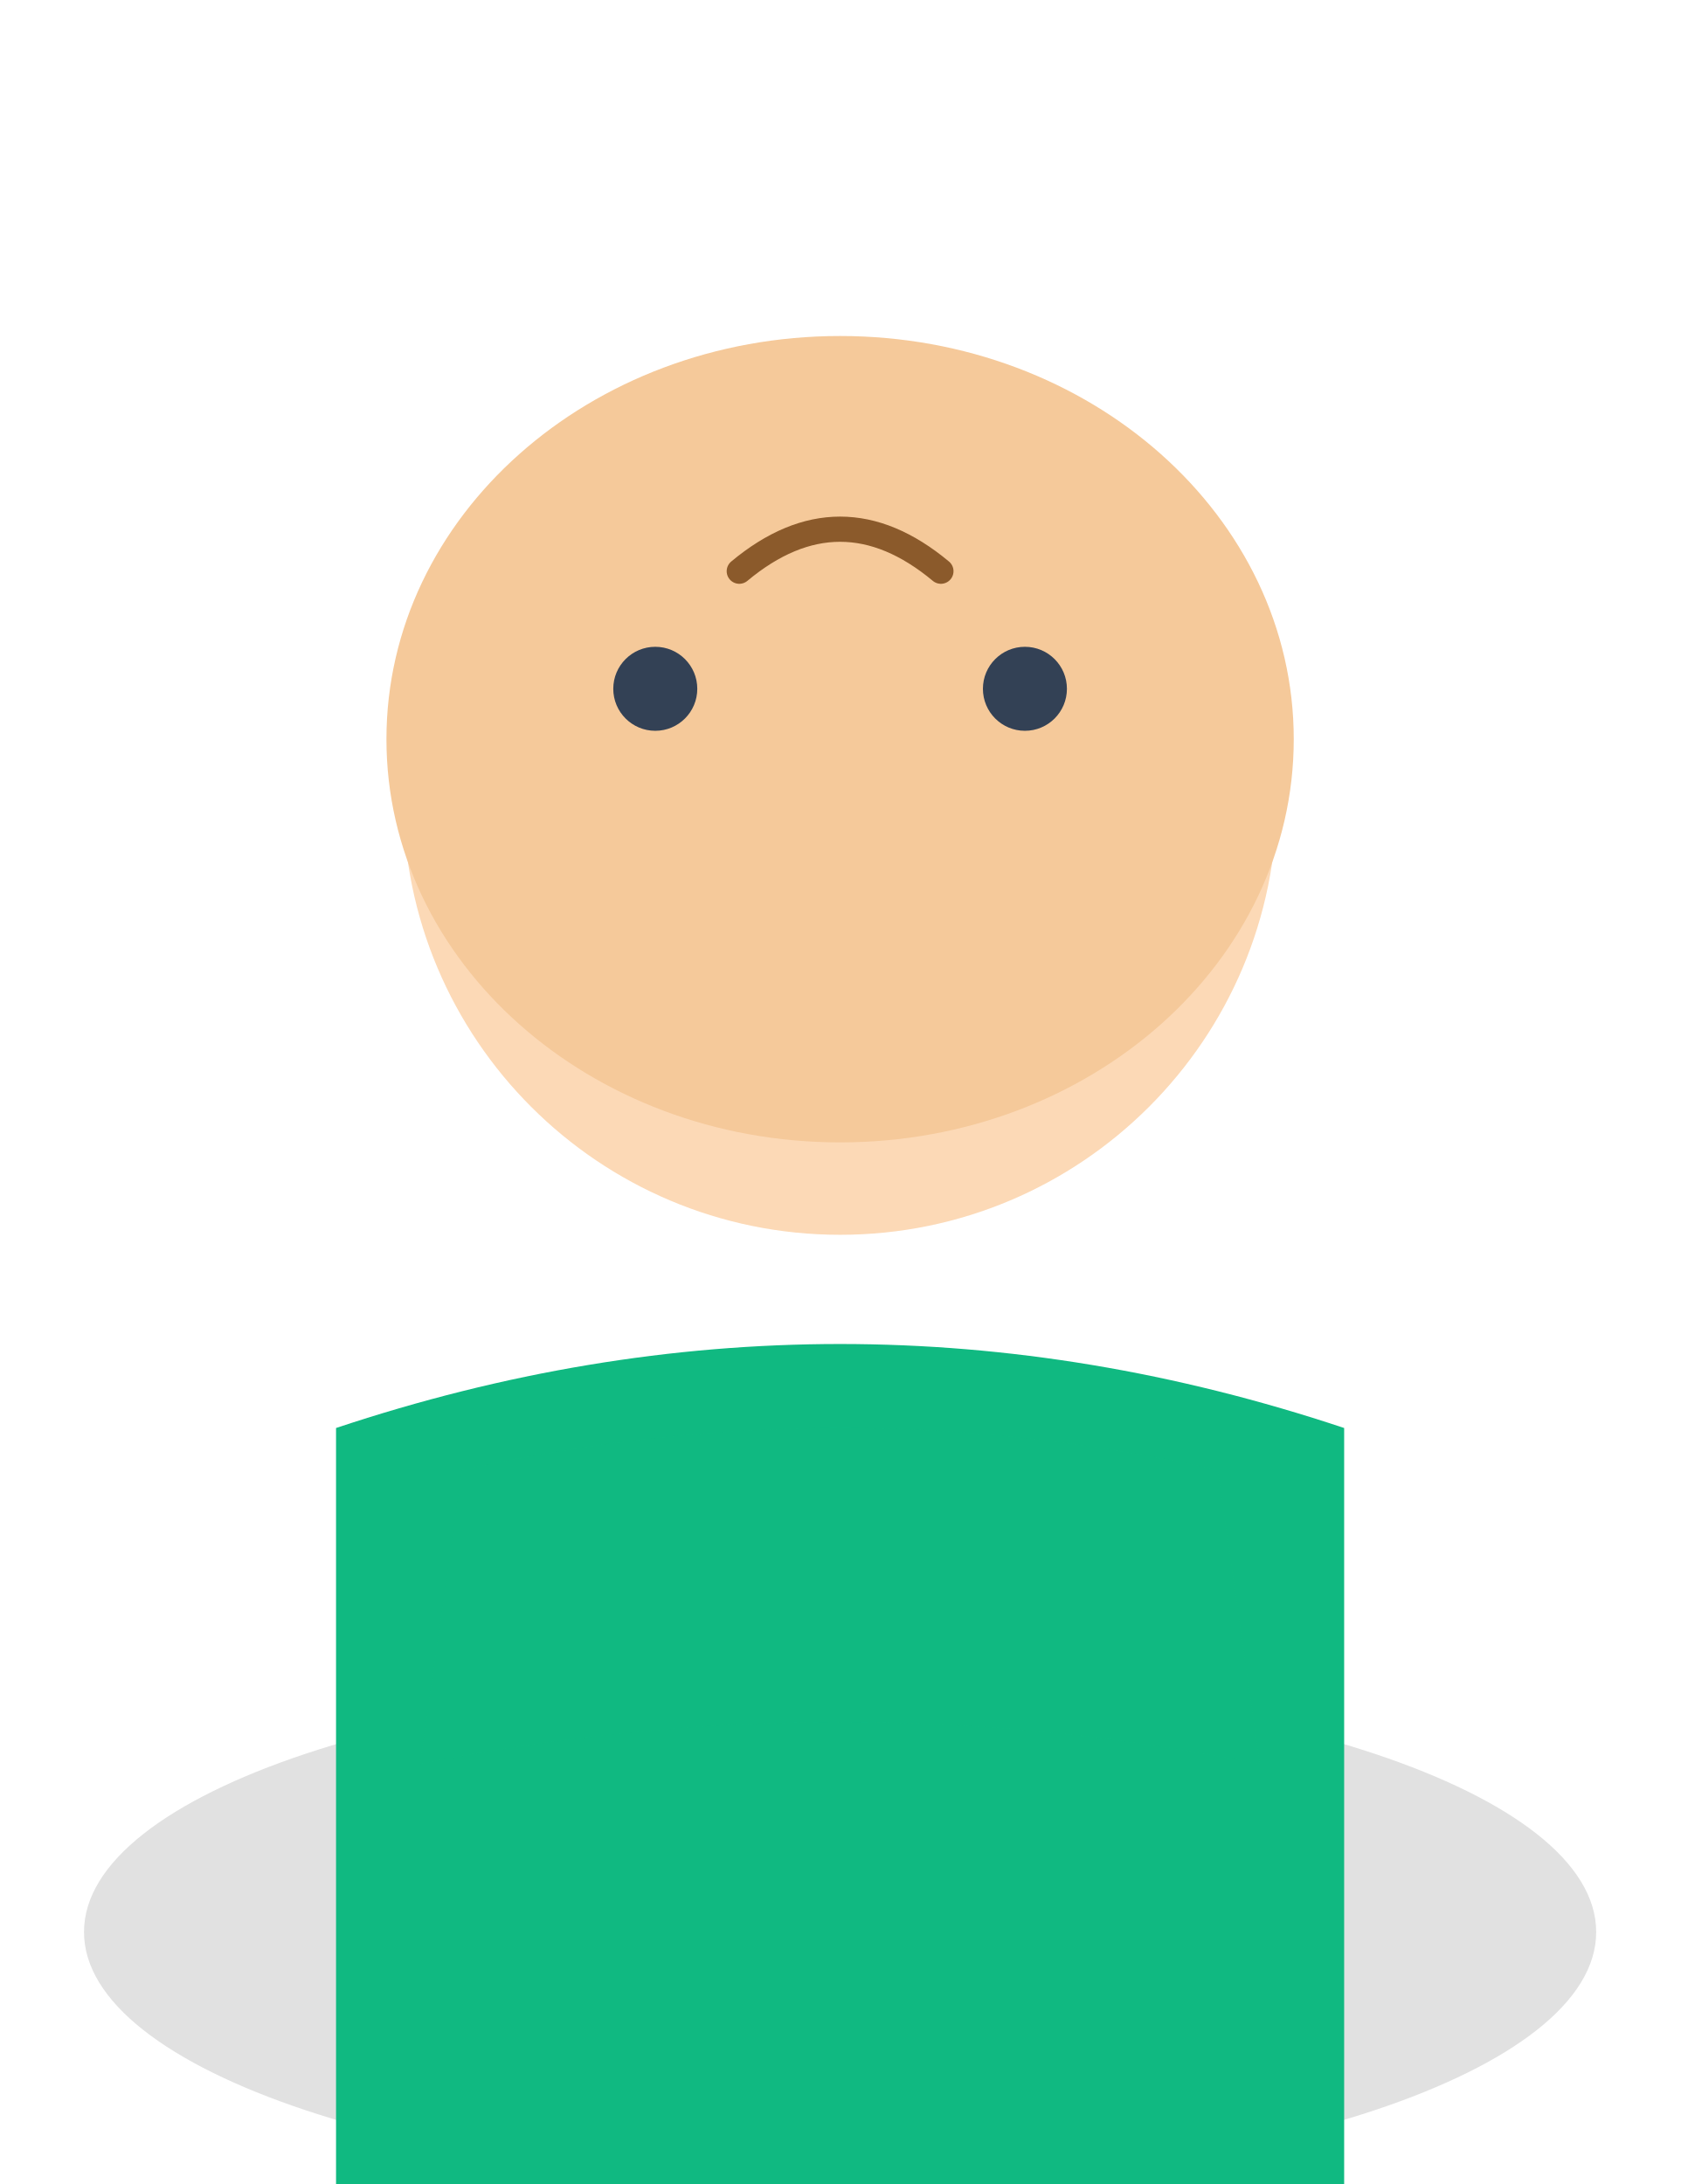
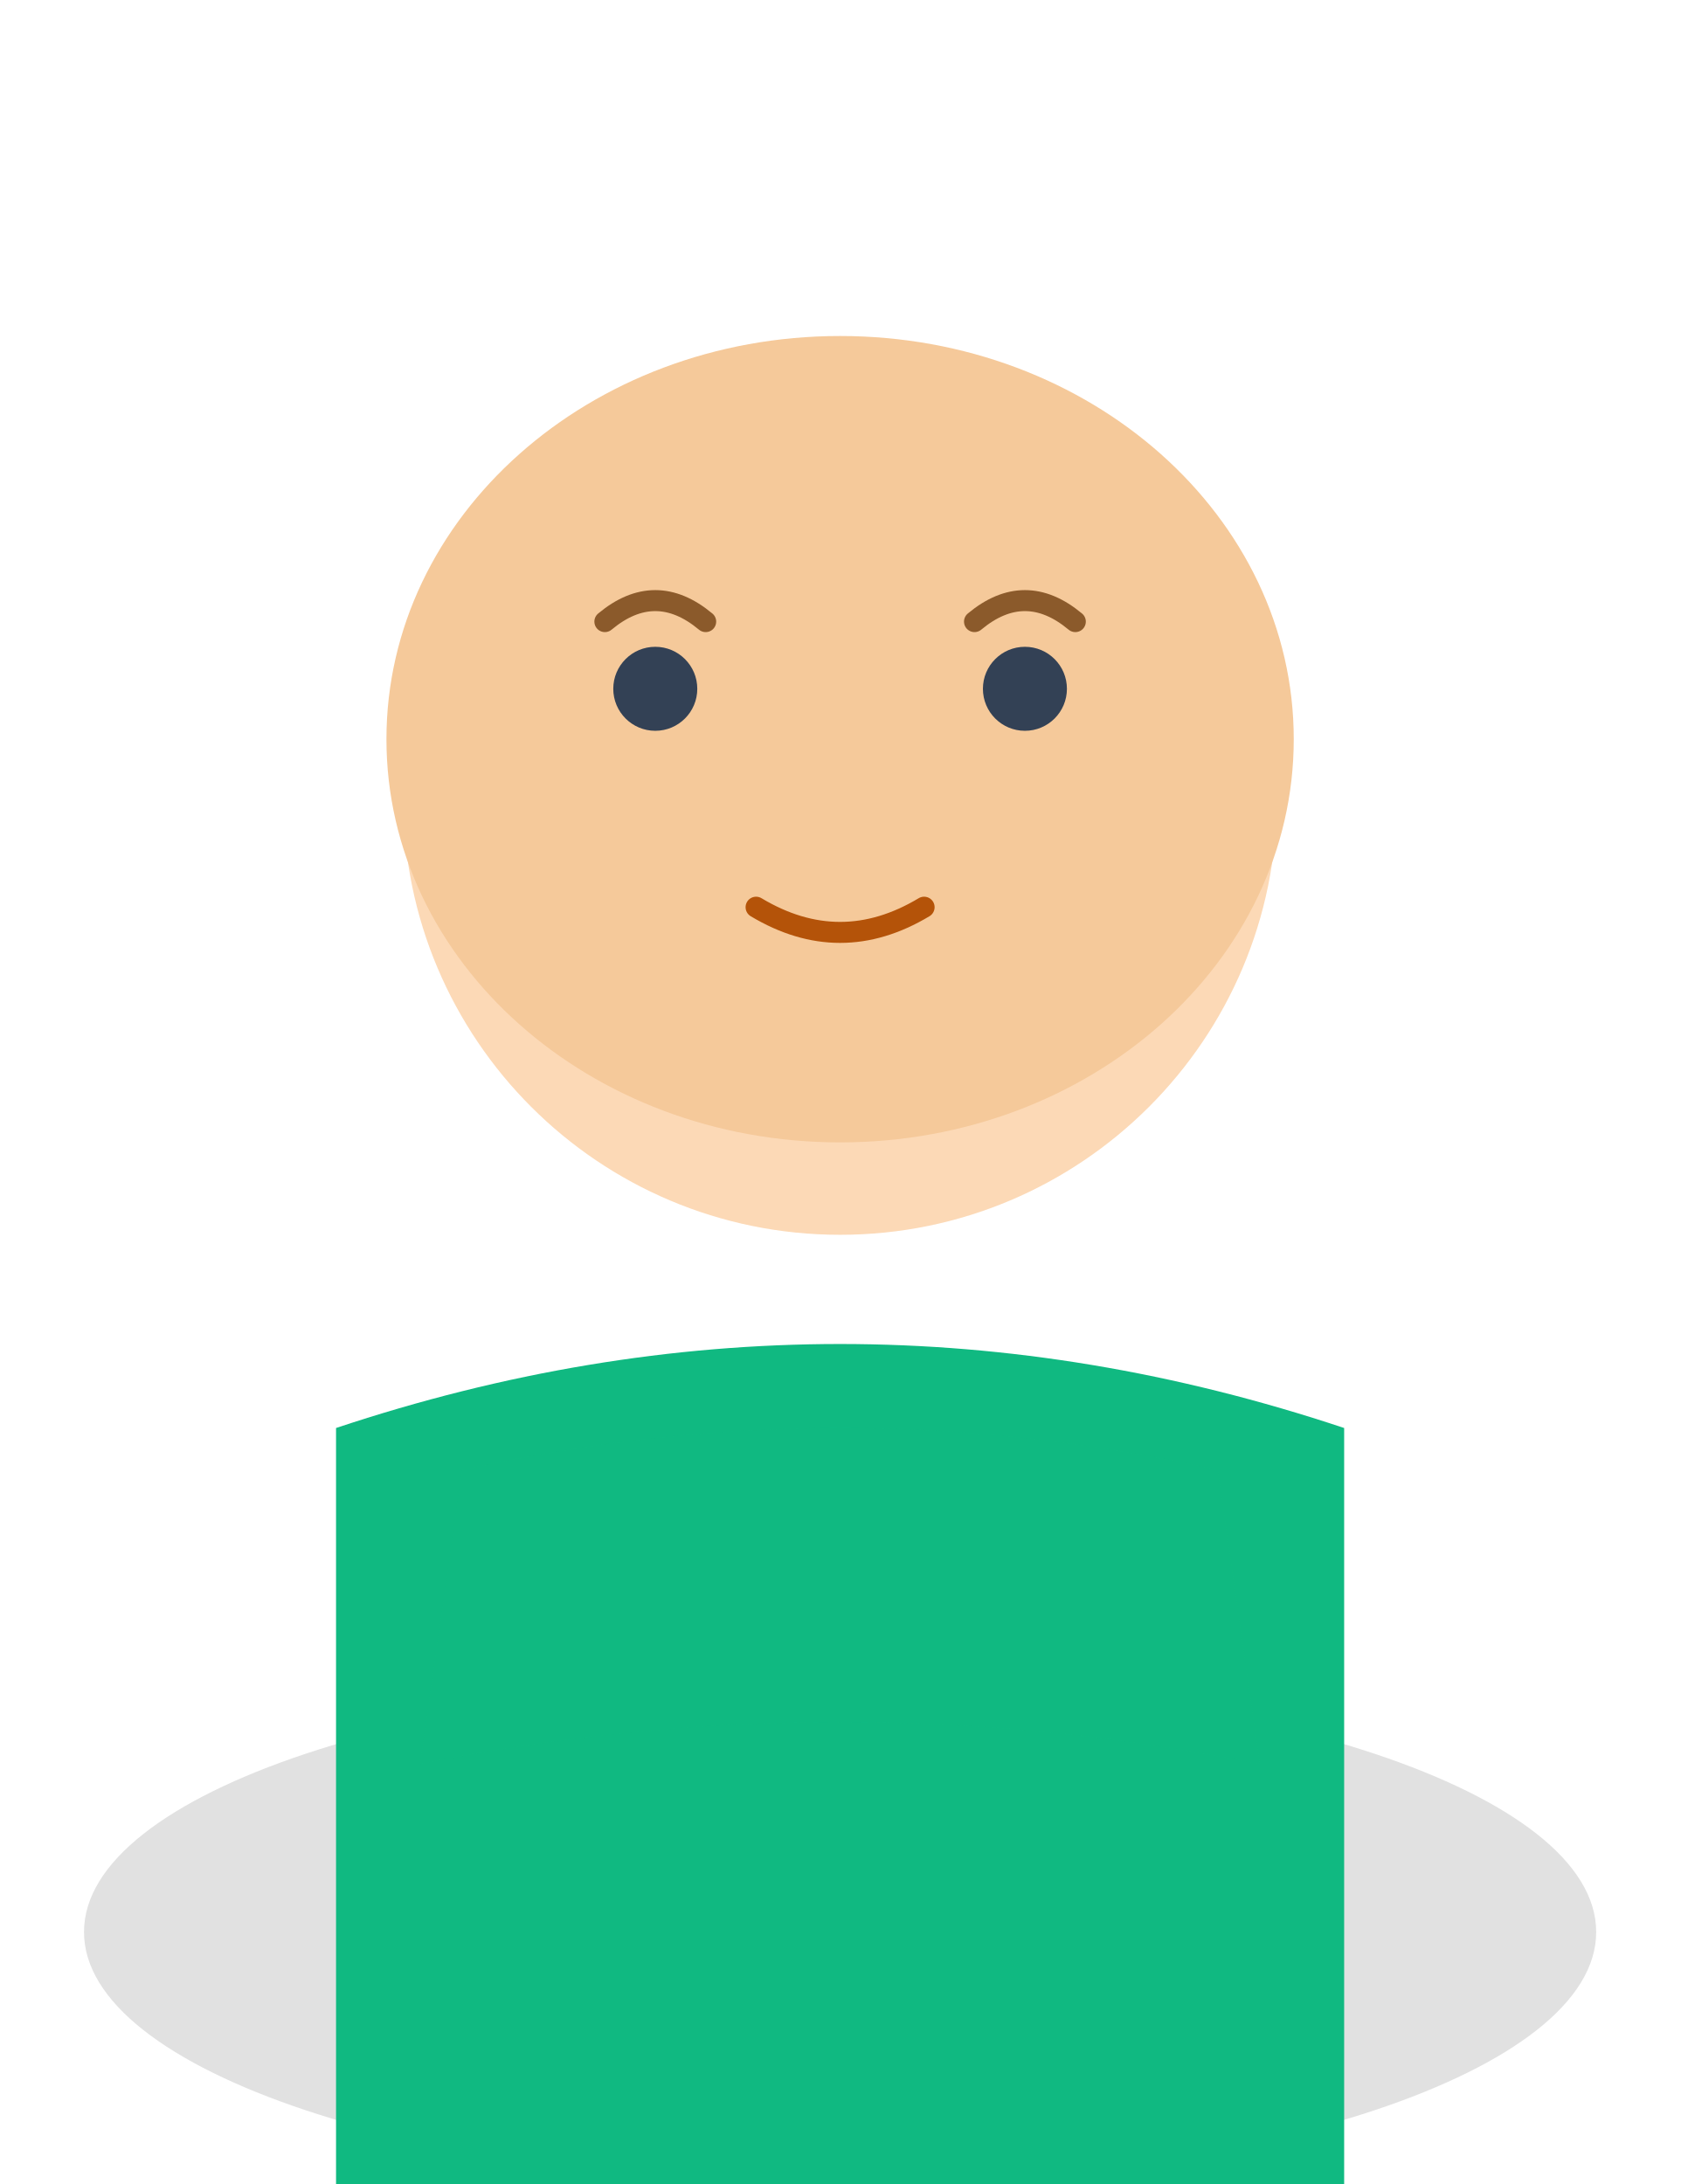
<svg xmlns="http://www.w3.org/2000/svg" viewBox="0 0 200 260" role="img" aria-label="health avatar">
  <ellipse cx="100" cy="230" rx="90" ry="30" fill="#000" opacity="0.12" />
  <path d="M40,260 L40,170 Q100,150 160,170 L160,260 Z" fill="#10b981" />
  <path d="M55,175 Q100,165 145,175 L150,210 Q100,200 50,210 Z" fill="#10b981" opacity="0.85" />
  <circle cx="100" cy="95" r="52" fill="#fcd9b6" />
  <ellipse cx="100" cy="88" rx="54" ry="48" fill="#f5c99a" />
  <circle cx="78" cy="82" r="5" fill="#334155" />
  <circle cx="122" cy="82" r="5" fill="#334155" />
-   <path d="M88,68 Q100,58 112,68" stroke="#8b5a2b" stroke-width="3" fill="none" stroke-linecap="round" />
+   <path d="M72,74 Q78,69 84,74" stroke="#8b5a2b" stroke-width="2.5" fill="none" stroke-linecap="round" />
+   <path d="M116,74 Q122,69 128,74" stroke="#8b5a2b" stroke-width="2.5" fill="none" stroke-linecap="round" />
+   <path d="M90,108 Q100,114 110,108" stroke="#b45309" stroke-width="2.5" fill="none" stroke-linecap="round" />
  <ellipse id="mouth-anchor" cx="100" cy="112" rx="0" ry="0" fill="none" />
</svg>
